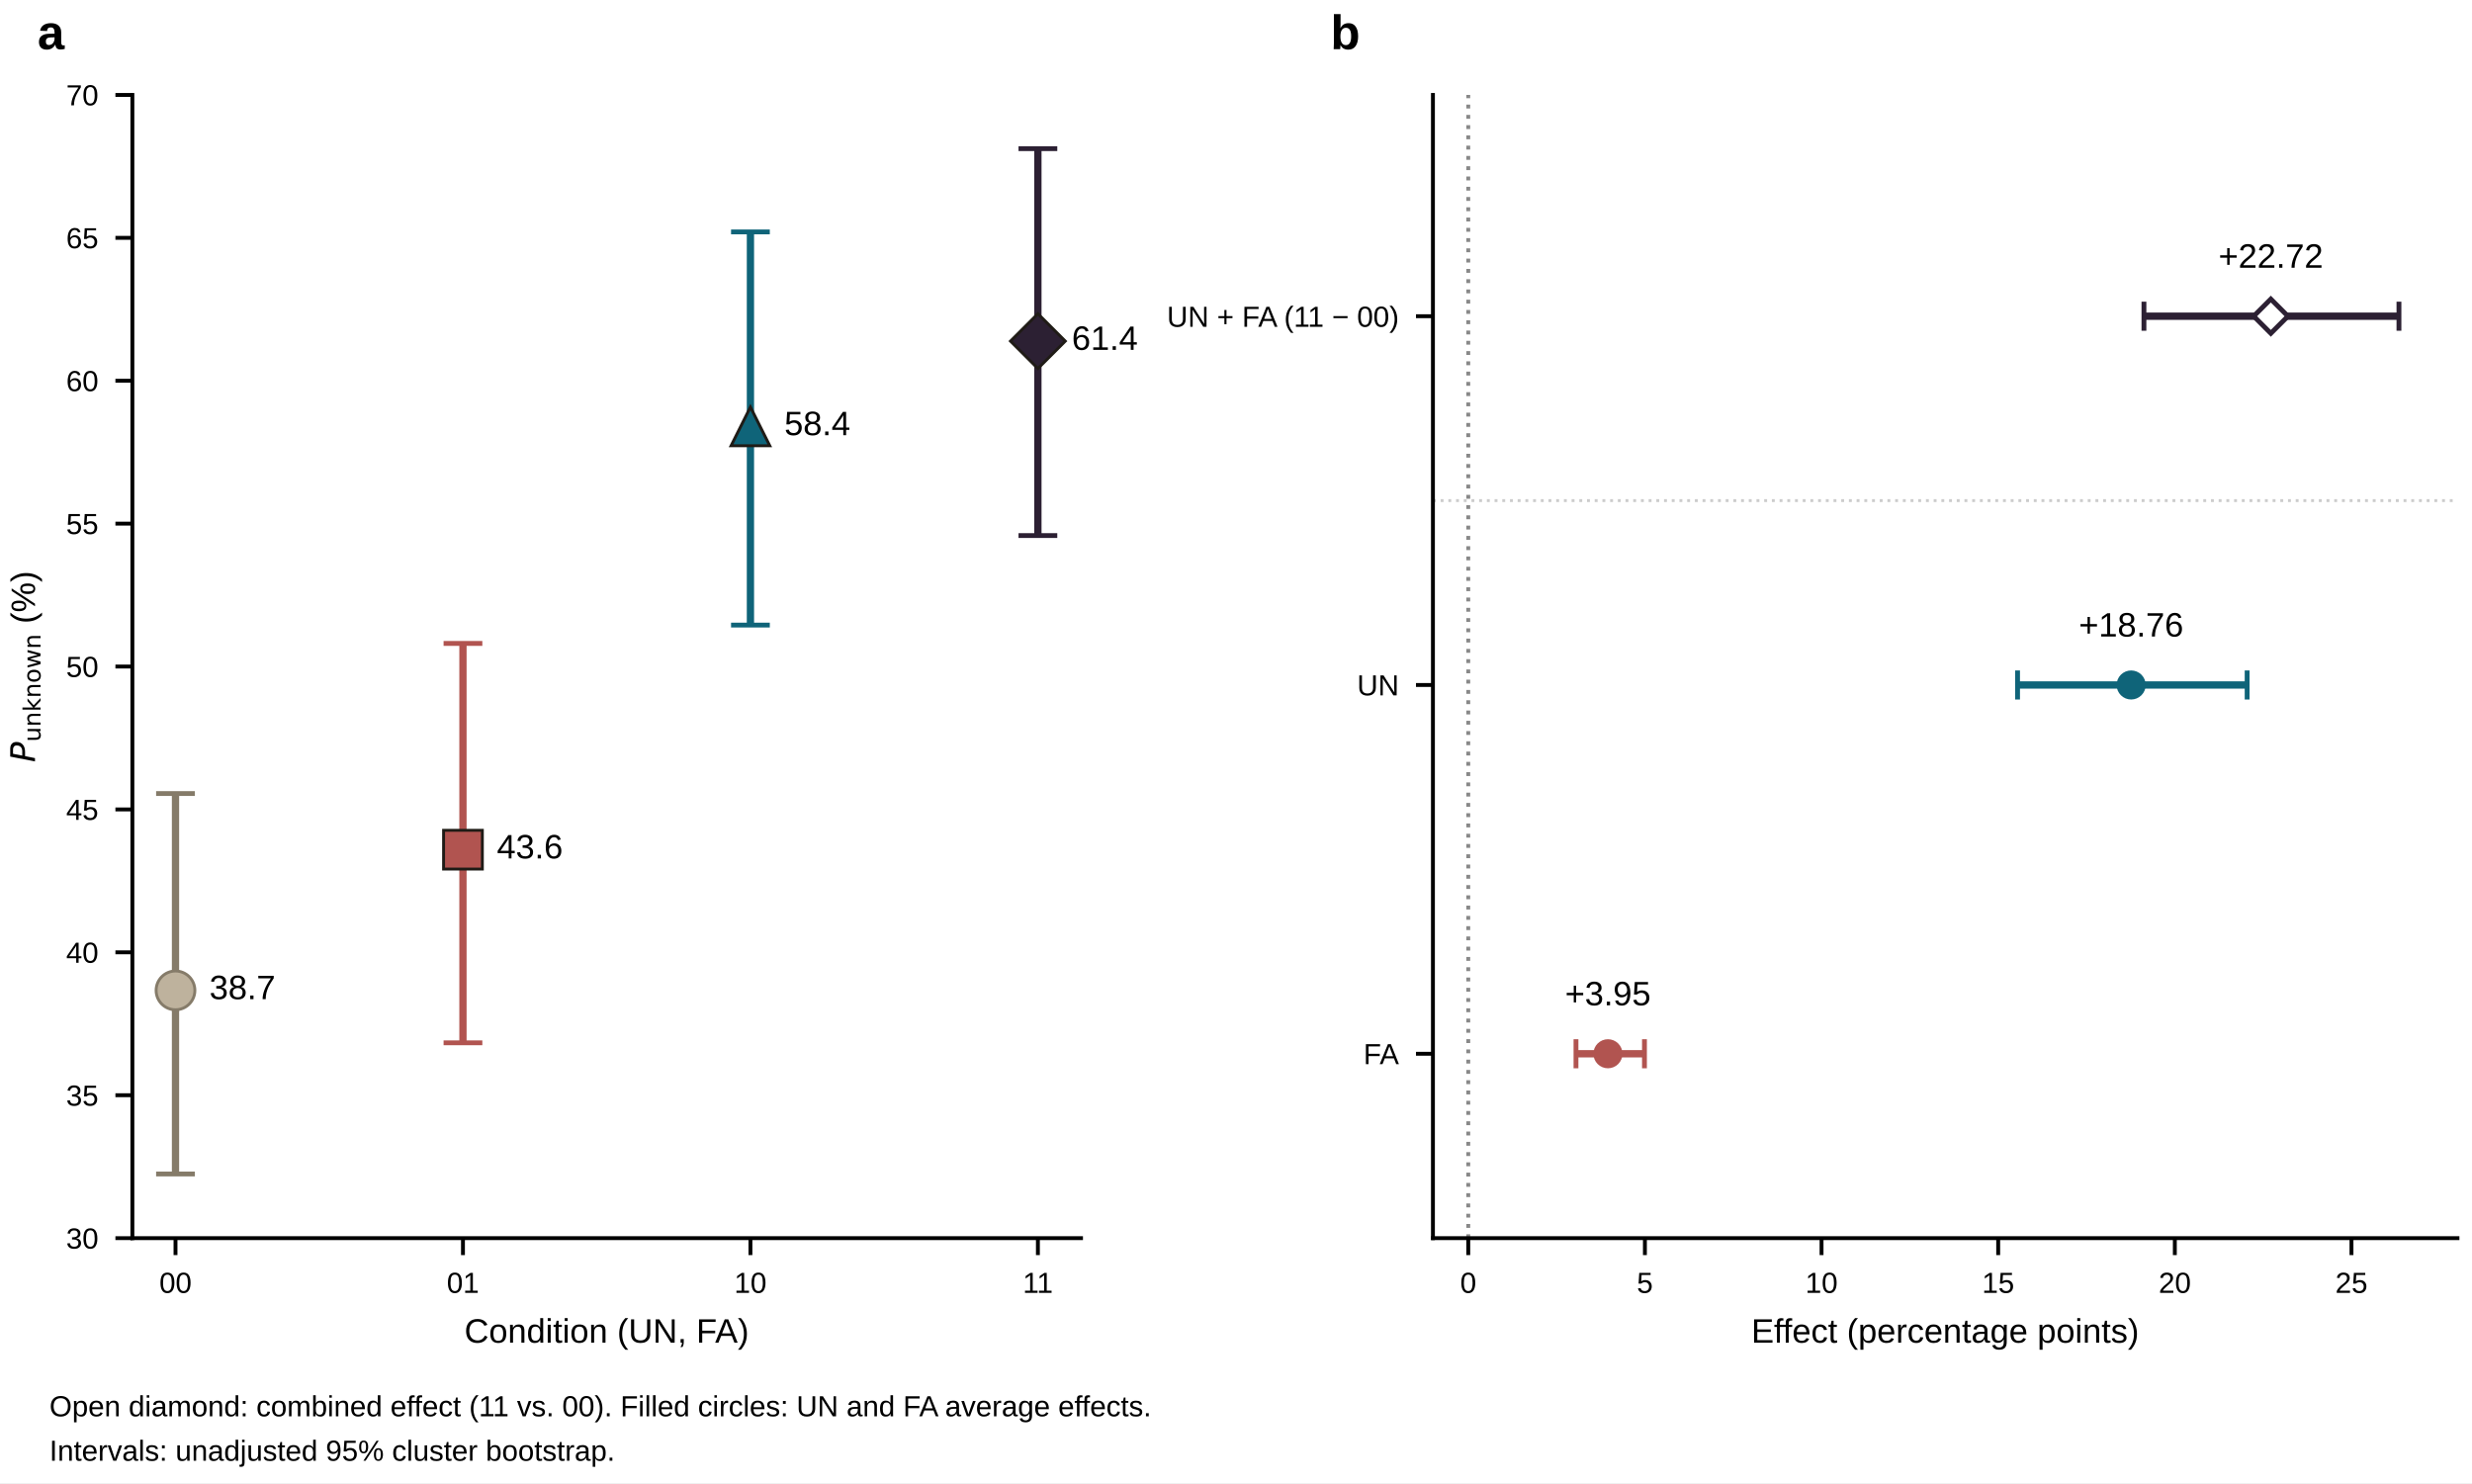
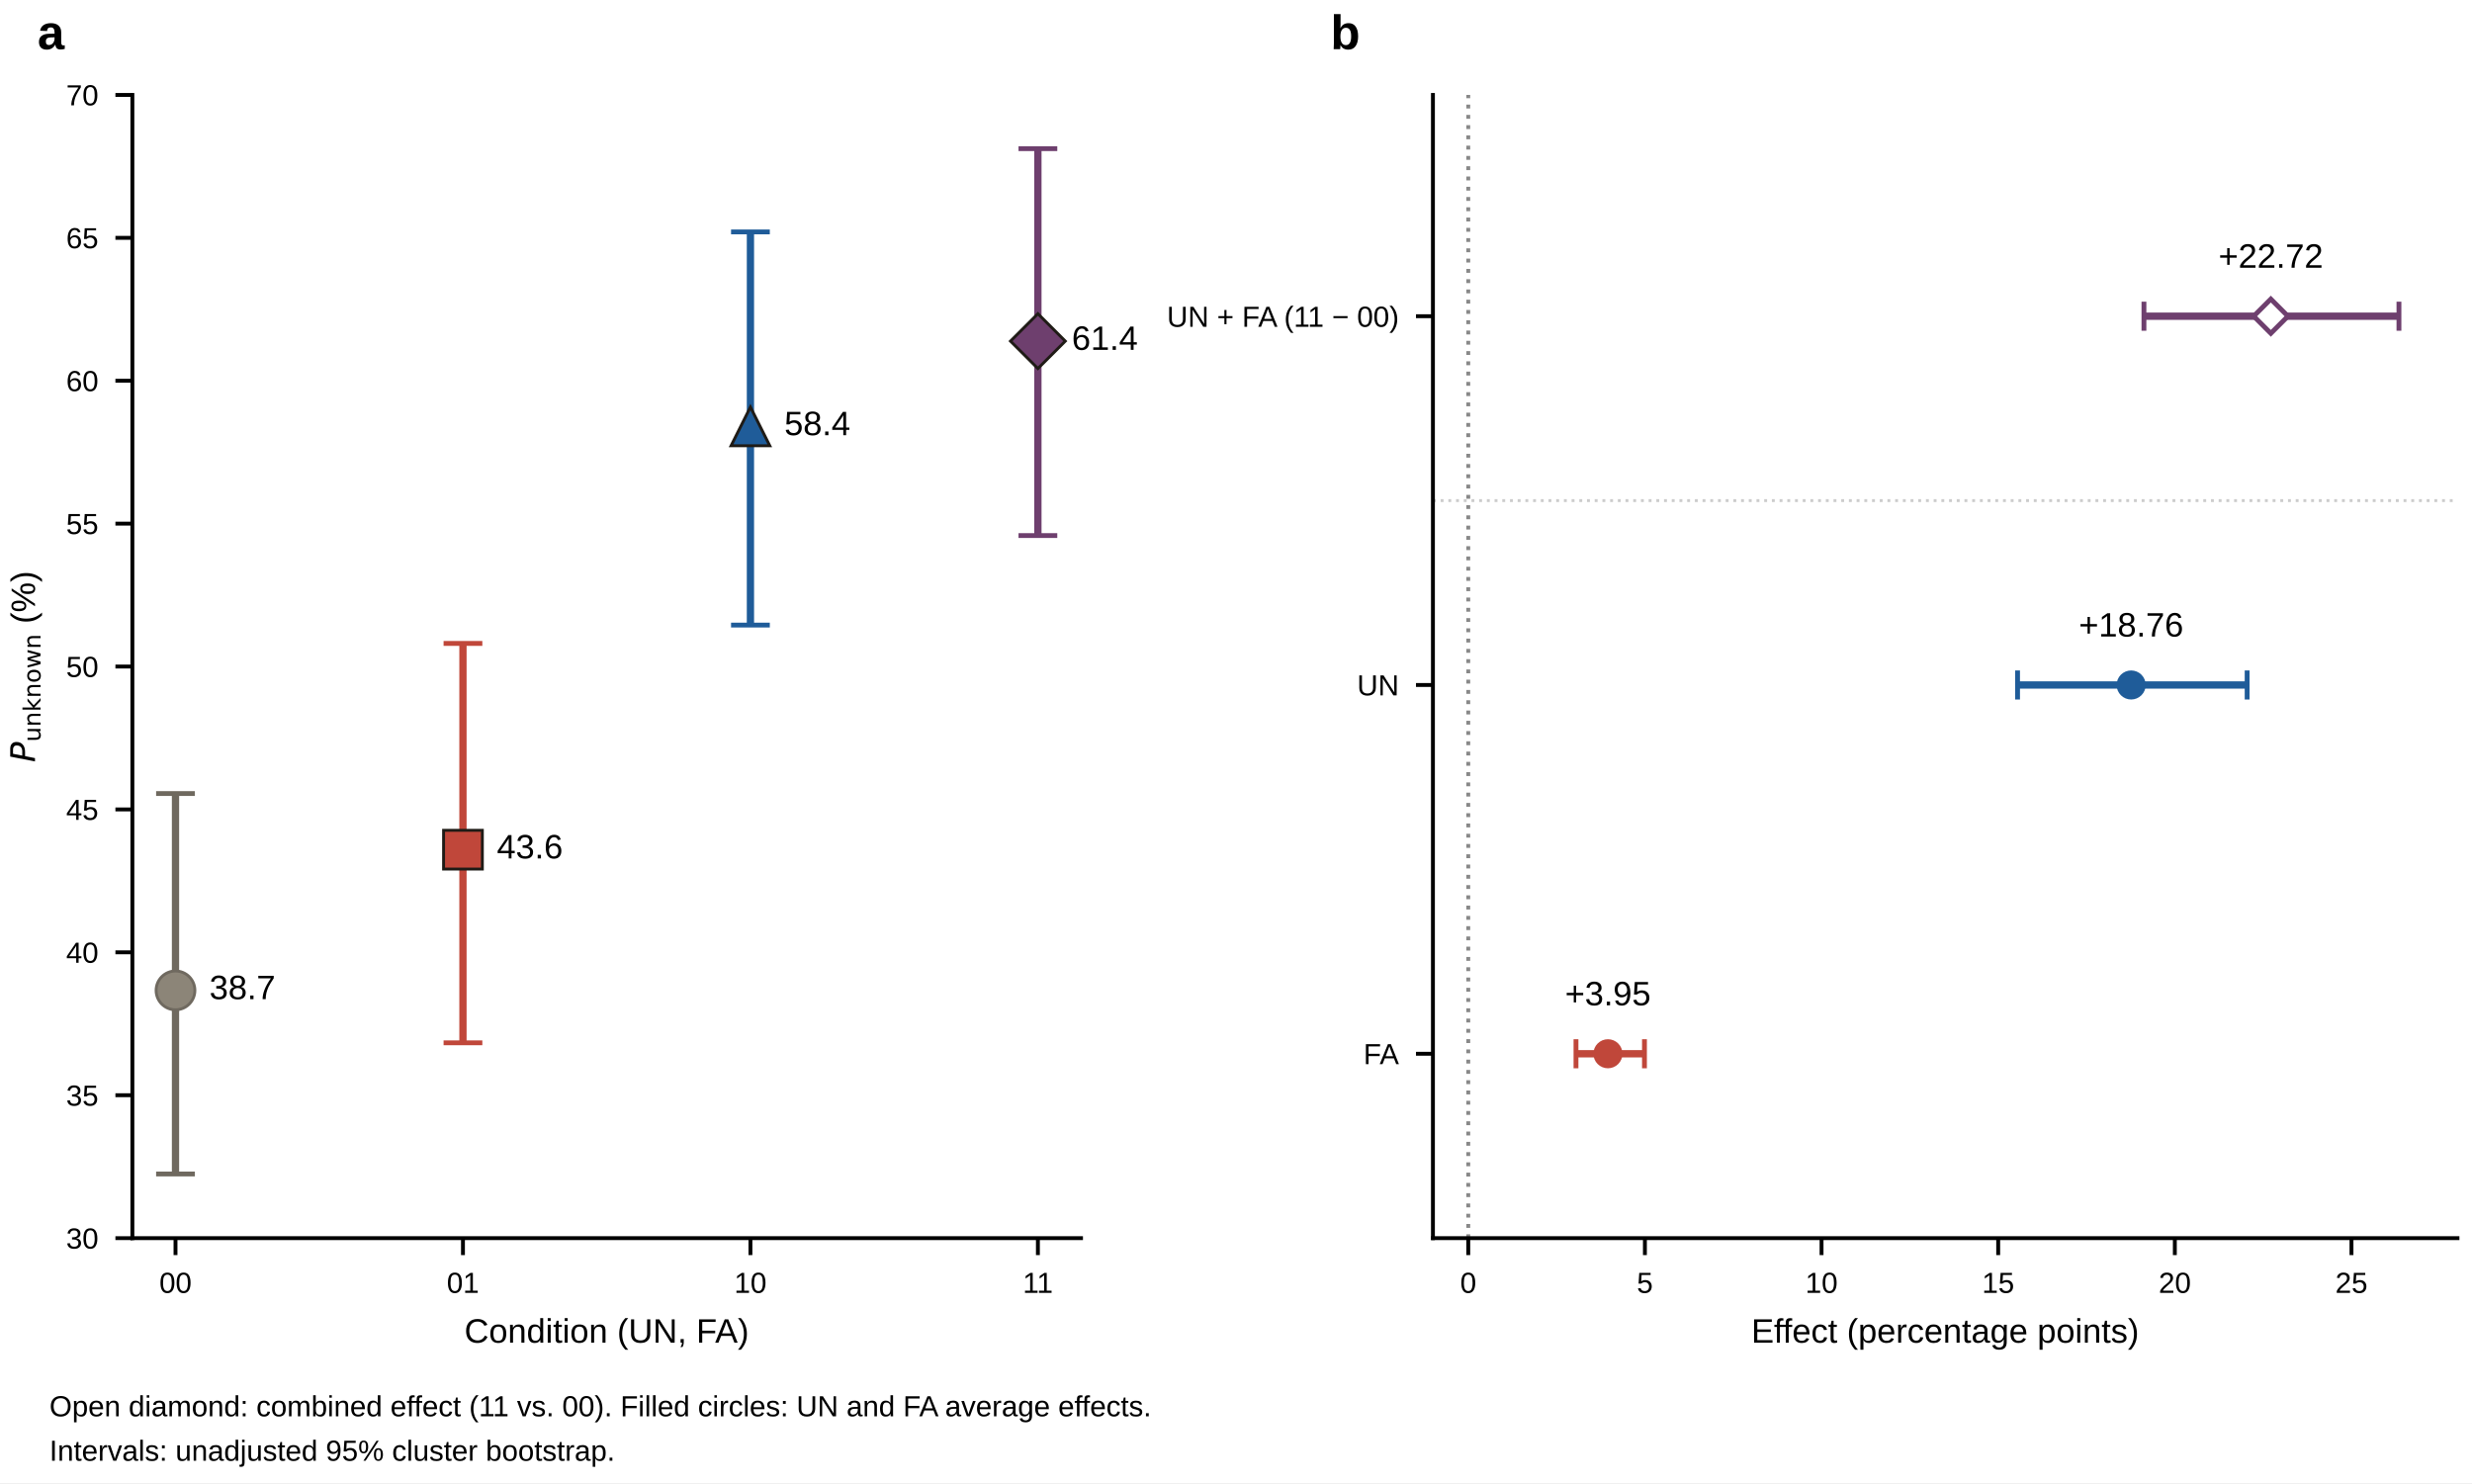
<svg xmlns="http://www.w3.org/2000/svg" xmlns:xlink="http://www.w3.org/1999/xlink" width="510.236pt" height="306.142pt" viewBox="0 0 510.236 306.142" version="1.1">
  <defs>
    <style type="text/css">*{stroke-linejoin: round; stroke-linecap: butt}</style>
  </defs>
  <g id="figure_1">
    <g id="patch_1">
      <path d="M 0 306.142 L 510.236 306.142 L 510.236 0 L 0 0 z " style="fill: #ffffff" />
    </g>
    <g id="axes_1">
      <g id="patch_2">
        <path d="M 27.323 255.594 L 223.128 255.594 L 223.128 19.598 L 27.323 19.598 z " style="fill: #ffffff" />
      </g>
      <g id="matplotlib.axis_1">
        <g id="xtick_1">
          <g id="line2d_1">
            <defs>
              <path id="meb34fa7627" d="M 0 0 L 0 3.5 " style="stroke: #000000; stroke-width: 0.8" />
            </defs>
            <g>
              <use xlink:href="#meb34fa7627" x="36.224" y="255.594" style="stroke: #000000; stroke-width: 0.8" />
            </g>
          </g>
          <g id="text_1">
            <text style="font-size: 6px; font-family: 'Arial'; text-anchor: middle" x="36.224" y="266.889" transform="rotate(-0 36.22358 266.8886)">00</text>
          </g>
        </g>
        <g id="xtick_2">
          <g id="line2d_2">
            <g>
              <use xlink:href="#meb34fa7627" x="95.558" y="255.594" style="stroke: #000000; stroke-width: 0.8" />
            </g>
          </g>
          <g id="text_2">
            <text style="font-size: 6px; font-family: 'Arial'; text-anchor: middle" x="95.558" y="266.889" transform="rotate(-0 95.55835 266.8886)">01</text>
          </g>
        </g>
        <g id="xtick_3">
          <g id="line2d_3">
            <g>
              <use xlink:href="#meb34fa7627" x="154.893" y="255.594" style="stroke: #000000; stroke-width: 0.8" />
            </g>
          </g>
          <g id="text_3">
            <text style="font-size: 6px; font-family: 'Arial'; text-anchor: middle" x="154.893" y="266.889" transform="rotate(-0 154.8931 266.8886)">10</text>
          </g>
        </g>
        <g id="xtick_4">
          <g id="line2d_4">
            <g>
              <use xlink:href="#meb34fa7627" x="214.228" y="255.594" style="stroke: #000000; stroke-width: 0.8" />
            </g>
          </g>
          <g id="text_4">
            <text style="font-size: 6px; font-family: 'Arial'; text-anchor: middle" x="214.228" y="266.889" transform="rotate(-0 214.2279 266.8886)">11</text>
          </g>
        </g>
        <g id="text_5">
          <text style="font-size: 7px; font-family: 'Arial'; text-anchor: middle" x="125.226" y="277.177" transform="rotate(-0 125.2257 277.1769)">Condition (UN, FA)</text>
        </g>
      </g>
      <g id="matplotlib.axis_2">
        <g id="ytick_1">
          <g id="line2d_5">
            <defs>
              <path id="mec620d5476" d="M 0 0 L -3.5 0 " style="stroke: #000000; stroke-width: 0.8" />
            </defs>
            <g>
              <use xlink:href="#mec620d5476" x="27.323" y="255.594" style="stroke: #000000; stroke-width: 0.8" />
            </g>
          </g>
          <g id="text_6">
            <text style="font-size: 6px; font-family: 'Arial'; text-anchor: end" x="20.323" y="257.741" transform="rotate(-0 20.32336 257.7412)">30</text>
          </g>
        </g>
        <g id="ytick_2">
          <g id="line2d_6">
            <g>
              <use xlink:href="#mec620d5476" x="27.323" y="226.094" style="stroke: #000000; stroke-width: 0.8" />
            </g>
          </g>
          <g id="text_7">
            <text style="font-size: 6px; font-family: 'Arial'; text-anchor: end" x="20.323" y="228.242" transform="rotate(-0 20.32336 228.2418)">35</text>
          </g>
        </g>
        <g id="ytick_3">
          <g id="line2d_7">
            <g>
              <use xlink:href="#mec620d5476" x="27.323" y="196.595" style="stroke: #000000; stroke-width: 0.8" />
            </g>
          </g>
          <g id="text_8">
            <text style="font-size: 6px; font-family: 'Arial'; text-anchor: end" x="20.323" y="198.742" transform="rotate(-0 20.32336 198.7423)">40</text>
          </g>
        </g>
        <g id="ytick_4">
          <g id="line2d_8">
            <g>
              <use xlink:href="#mec620d5476" x="27.323" y="167.095" style="stroke: #000000; stroke-width: 0.8" />
            </g>
          </g>
          <g id="text_9">
            <text style="font-size: 6px; font-family: 'Arial'; text-anchor: end" x="20.323" y="169.243" transform="rotate(-0 20.32336 169.2428)">45</text>
          </g>
        </g>
        <g id="ytick_5">
          <g id="line2d_9">
            <g>
              <use xlink:href="#mec620d5476" x="27.323" y="137.596" style="stroke: #000000; stroke-width: 0.8" />
            </g>
          </g>
          <g id="text_10">
            <text style="font-size: 6px; font-family: 'Arial'; text-anchor: end" x="20.323" y="139.743" transform="rotate(-0 20.32336 139.7433)">50</text>
          </g>
        </g>
        <g id="ytick_6">
          <g id="line2d_10">
            <g>
              <use xlink:href="#mec620d5476" x="27.323" y="108.096" style="stroke: #000000; stroke-width: 0.8" />
            </g>
          </g>
          <g id="text_11">
            <text style="font-size: 6px; font-family: 'Arial'; text-anchor: end" x="20.323" y="110.244" transform="rotate(-0 20.32336 110.2438)">55</text>
          </g>
        </g>
        <g id="ytick_7">
          <g id="line2d_11">
            <g>
              <use xlink:href="#mec620d5476" x="27.323" y="78.597" style="stroke: #000000; stroke-width: 0.8" />
            </g>
          </g>
          <g id="text_12">
            <text style="font-size: 6px; font-family: 'Arial'; text-anchor: end" x="20.323" y="80.744" transform="rotate(-0 20.32336 80.74429)">60</text>
          </g>
        </g>
        <g id="ytick_8">
          <g id="line2d_12">
            <g>
              <use xlink:href="#mec620d5476" x="27.323" y="49.097" style="stroke: #000000; stroke-width: 0.8" />
            </g>
          </g>
          <g id="text_13">
            <text style="font-size: 6px; font-family: 'Arial'; text-anchor: end" x="20.323" y="51.245" transform="rotate(-0 20.32336 51.2448)">65</text>
          </g>
        </g>
        <g id="ytick_9">
          <g id="line2d_13">
            <g>
              <use xlink:href="#mec620d5476" x="27.323" y="19.598" style="stroke: #000000; stroke-width: 0.8" />
            </g>
          </g>
          <g id="text_14">
            <text style="font-size: 6px; font-family: 'Arial'; text-anchor: end" x="20.323" y="21.745" transform="rotate(-0 20.32336 21.74531)">70</text>
          </g>
        </g>
        <g id="text_15">
          <g transform="translate(8.11024 157.3709) rotate(-90)">
            <text>
              <tspan x="0" y="-0.891" style="font-style: oblique; font-size: 7px; font-family: 'DejaVu Sans'">P</tspan>
              <tspan x="4.221" y="0.258" style="font-size: 4.9px; font-family: 'DejaVu Sans'">u</tspan>
              <tspan x="7.327" y="0.258" style="font-size: 4.9px; font-family: 'DejaVu Sans'">n</tspan>
              <tspan x="10.432" y="0.258" style="font-size: 4.9px; font-family: 'DejaVu Sans'">k</tspan>
              <tspan x="13.27" y="0.258" style="font-size: 4.9px; font-family: 'DejaVu Sans'">n</tspan>
              <tspan x="16.375" y="0.258" style="font-size: 4.9px; font-family: 'DejaVu Sans'">o</tspan>
              <tspan x="19.373" y="0.258" style="font-size: 4.9px; font-family: 'DejaVu Sans'">w</tspan>
              <tspan x="23.381" y="0.258" style="font-size: 4.9px; font-family: 'DejaVu Sans'">n</tspan>
              <tspan x="26.678" y="-0.891" style="font-size: 7px; font-family: 'Arial'"> </tspan>
              <tspan x="28.623" y="-0.891" style="font-size: 7px; font-family: 'Arial'">(</tspan>
              <tspan x="30.954" y="-0.891" style="font-size: 7px; font-family: 'Arial'">%</tspan>
              <tspan x="37.178" y="-0.891" style="font-size: 7px; font-family: 'Arial'">)</tspan>
            </text>
          </g>
        </g>
      </g>
      <g id="LineCollection_1">
-         <path d="M 36.224 242.345 L 36.224 163.813 " clip-path="url(#p078e9555ab)" style="fill: none; stroke: #857b69; stroke-width: 1.5" />
+         <path d="M 36.224 242.345 L 36.224 163.813 " clip-path="url(#p078e9555ab)" style="fill: none; stroke: #6F695F; stroke-width: 1.5" />
      </g>
      <g id="line2d_14">
        <defs>
-           <path id="m8397a52065" d="M 4 0 L -4 -0 " style="stroke: #857b69" />
-         </defs>
-         <g clip-path="url(#p078e9555ab)">
-           <use xlink:href="#m8397a52065" x="36.224" y="242.345" style="fill: #857b69; stroke: #857b69" />
+           <path id="m8397a52065" d="M 4 0 L -4 -0 " style="stroke: #6F695F" />
+         </defs>
+         <g clip-path="url(#p078e9555ab)">
+           <use xlink:href="#m8397a52065" x="36.224" y="242.345" style="fill: #6F695F; stroke: #6F695F" />
        </g>
      </g>
      <g id="line2d_15">
        <g clip-path="url(#p078e9555ab)">
-           <use xlink:href="#m8397a52065" x="36.224" y="163.813" style="fill: #857b69; stroke: #857b69" />
+           <use xlink:href="#m8397a52065" x="36.224" y="163.813" style="fill: #6F695F; stroke: #6F695F" />
        </g>
      </g>
      <g id="LineCollection_2">
-         <path d="M 95.558 215.269 L 95.558 132.823 " clip-path="url(#p078e9555ab)" style="fill: none; stroke: #b15450; stroke-width: 1.5" />
+         <path d="M 95.558 215.269 L 95.558 132.823 " clip-path="url(#p078e9555ab)" style="fill: none; stroke: #C0473A; stroke-width: 1.5" />
      </g>
      <g id="line2d_16">
        <defs>
-           <path id="mb39e3a1a66" d="M 4 0 L -4 -0 " style="stroke: #b15450" />
-         </defs>
-         <g clip-path="url(#p078e9555ab)">
-           <use xlink:href="#mb39e3a1a66" x="95.558" y="215.269" style="fill: #b15450; stroke: #b15450" />
+           <path id="mb39e3a1a66" d="M 4 0 L -4 -0 " style="stroke: #C0473A" />
+         </defs>
+         <g clip-path="url(#p078e9555ab)">
+           <use xlink:href="#mb39e3a1a66" x="95.558" y="215.269" style="fill: #C0473A; stroke: #C0473A" />
        </g>
      </g>
      <g id="line2d_17">
        <g clip-path="url(#p078e9555ab)">
-           <use xlink:href="#mb39e3a1a66" x="95.558" y="132.823" style="fill: #b15450; stroke: #b15450" />
+           <use xlink:href="#mb39e3a1a66" x="95.558" y="132.823" style="fill: #C0473A; stroke: #C0473A" />
        </g>
      </g>
      <g id="LineCollection_3">
-         <path d="M 154.893 129.037 L 154.893 47.876 " clip-path="url(#p078e9555ab)" style="fill: none; stroke: #0f6479; stroke-width: 1.5" />
+         <path d="M 154.893 129.037 L 154.893 47.876 " clip-path="url(#p078e9555ab)" style="fill: none; stroke: #1F5C99; stroke-width: 1.5" />
      </g>
      <g id="line2d_18">
        <defs>
-           <path id="m2de3c9f755" d="M 4 0 L -4 -0 " style="stroke: #0f6479" />
-         </defs>
-         <g clip-path="url(#p078e9555ab)">
-           <use xlink:href="#m2de3c9f755" x="154.893" y="129.037" style="fill: #0f6479; stroke: #0f6479" />
+           <path id="m2de3c9f755" d="M 4 0 L -4 -0 " style="stroke: #1F5C99" />
+         </defs>
+         <g clip-path="url(#p078e9555ab)">
+           <use xlink:href="#m2de3c9f755" x="154.893" y="129.037" style="fill: #1F5C99; stroke: #1F5C99" />
        </g>
      </g>
      <g id="line2d_19">
        <g clip-path="url(#p078e9555ab)">
-           <use xlink:href="#m2de3c9f755" x="154.893" y="47.876" style="fill: #0f6479; stroke: #0f6479" />
+           <use xlink:href="#m2de3c9f755" x="154.893" y="47.876" style="fill: #1F5C99; stroke: #1F5C99" />
        </g>
      </g>
      <g id="LineCollection_4">
-         <path d="M 214.228 110.561 L 214.228 30.686 " clip-path="url(#p078e9555ab)" style="fill: none; stroke: #2c2033; stroke-width: 1.5" />
+         <path d="M 214.228 110.561 L 214.228 30.686 " clip-path="url(#p078e9555ab)" style="fill: none; stroke: #6E3F6E; stroke-width: 1.5" />
      </g>
      <g id="line2d_20">
        <defs>
-           <path id="mc86fa886bc" d="M 4 0 L -4 -0 " style="stroke: #2c2033" />
-         </defs>
-         <g clip-path="url(#p078e9555ab)">
-           <use xlink:href="#mc86fa886bc" x="214.228" y="110.561" style="fill: #2c2033; stroke: #2c2033" />
+           <path id="mc86fa886bc" d="M 4 0 L -4 -0 " style="stroke: #6E3F6E" />
+         </defs>
+         <g clip-path="url(#p078e9555ab)">
+           <use xlink:href="#mc86fa886bc" x="214.228" y="110.561" style="fill: #6E3F6E; stroke: #6E3F6E" />
        </g>
      </g>
      <g id="line2d_21">
        <g clip-path="url(#p078e9555ab)">
-           <use xlink:href="#mc86fa886bc" x="214.228" y="30.686" style="fill: #2c2033; stroke: #2c2033" />
+           <use xlink:href="#mc86fa886bc" x="214.228" y="30.686" style="fill: #6E3F6E; stroke: #6E3F6E" />
        </g>
      </g>
      <g id="patch_3">
        <path d="M 27.323 255.594 L 27.323 19.598 " style="fill: none; stroke: #000000; stroke-width: 0.8; stroke-linejoin: miter; stroke-linecap: square" />
      </g>
      <g id="patch_4">
        <path d="M 27.323 255.594 L 223.128 255.594 " style="fill: none; stroke: #000000; stroke-width: 0.8; stroke-linejoin: miter; stroke-linecap: square" />
      </g>
      <g id="text_16">
        <text style="font-size: 7px; font-family: 'Arial'; text-anchor: start" x="43.224" y="206.257" transform="rotate(-0 43.22358 206.2573)">38.7</text>
      </g>
      <g id="text_17">
        <text style="font-size: 7px; font-family: 'Arial'; text-anchor: start" x="102.558" y="177.213" transform="rotate(-0 102.5583 177.2127)">43.6</text>
      </g>
      <g id="text_18">
        <text style="font-size: 7px; font-family: 'Arial'; text-anchor: start" x="161.893" y="89.835" transform="rotate(-0 161.8931 89.835)">58.4</text>
      </g>
      <g id="text_19">
        <text style="font-size: 7px; font-family: 'Arial'; text-anchor: start" x="221.228" y="72.228" transform="rotate(-0 221.2279 72.22827)">61.4</text>
      </g>
      <g id="text_20">
        <text style="font-weight: 700; font-size: 10px; font-family: 'Arial'; text-anchor: start" x="7.743" y="10.158" transform="rotate(-0 7.742891 10.15813)">a</text>
      </g>
      <g id="line2d_22">
        <defs>
-           <path id="m392f642e8d" d="M 0 4 C 1.061 4 2.078 3.579 2.828 2.828 C 3.579 2.078 4 1.061 4 0 C 4 -1.061 3.579 -2.078 2.828 -2.828 C 2.078 -3.579 1.061 -4 0 -4 C -1.061 -4 -2.078 -3.579 -2.828 -2.828 C -3.579 -2.078 -4 -1.061 -4 0 C -4 1.061 -3.579 2.078 -2.828 2.828 C -2.078 3.579 -1.061 4 0 4 z " style="stroke: #857b69; stroke-width: 0.6" />
-         </defs>
-         <g clip-path="url(#p078e9555ab)">
-           <use xlink:href="#m392f642e8d" x="36.224" y="204.448" style="fill: #beb29d; stroke: #857b69; stroke-width: 0.6" />
+           <path id="m392f642e8d" d="M 0 4 C 1.061 4 2.078 3.579 2.828 2.828 C 3.579 2.078 4 1.061 4 0 C 4 -1.061 3.579 -2.078 2.828 -2.828 C 2.078 -3.579 1.061 -4 0 -4 C -1.061 -4 -2.078 -3.579 -2.828 -2.828 C -3.579 -2.078 -4 -1.061 -4 0 C -4 1.061 -3.579 2.078 -2.828 2.828 C -2.078 3.579 -1.061 4 0 4 z " style="stroke: #6F695F; stroke-width: 0.6" />
+         </defs>
+         <g clip-path="url(#p078e9555ab)">
+           <use xlink:href="#m392f642e8d" x="36.224" y="204.448" style="fill: #8C8578; stroke: #6F695F; stroke-width: 0.6" />
        </g>
      </g>
      <g id="line2d_23">
        <defs>
          <path id="m89ed4cfab8" d="M -4 4 L 4 4 L 4 -4 L -4 -4 z " style="stroke: #1f1b16; stroke-width: 0.6; stroke-linejoin: miter" />
        </defs>
        <g clip-path="url(#p078e9555ab)">
-           <use xlink:href="#m89ed4cfab8" x="95.558" y="175.403" style="fill: #b15450; stroke: #1f1b16; stroke-width: 0.6; stroke-linejoin: miter" />
+           <use xlink:href="#m89ed4cfab8" x="95.558" y="175.403" style="fill: #C0473A; stroke: #1f1b16; stroke-width: 0.6; stroke-linejoin: miter" />
        </g>
      </g>
      <g id="line2d_24">
        <defs>
          <path id="m16ff0192bc" d="M 0 -4 L -4 4 L 4 4 z " style="stroke: #1f1b16; stroke-width: 0.6; stroke-linejoin: miter" />
        </defs>
        <g clip-path="url(#p078e9555ab)">
-           <use xlink:href="#m16ff0192bc" x="154.893" y="88.025" style="fill: #0f6479; stroke: #1f1b16; stroke-width: 0.6; stroke-linejoin: miter" />
+           <use xlink:href="#m16ff0192bc" x="154.893" y="88.025" style="fill: #1F5C99; stroke: #1f1b16; stroke-width: 0.6; stroke-linejoin: miter" />
        </g>
      </g>
      <g id="line2d_25">
        <defs>
          <path id="m88b3307406" d="M -0 5.657 L 5.657 0 L 0 -5.657 L -5.657 -0 z " style="stroke: #1f1b16; stroke-width: 0.6; stroke-linejoin: miter" />
        </defs>
        <g clip-path="url(#p078e9555ab)">
-           <use xlink:href="#m88b3307406" x="214.228" y="70.419" style="fill: #2c2033; stroke: #1f1b16; stroke-width: 0.6; stroke-linejoin: miter" />
+           <use xlink:href="#m88b3307406" x="214.228" y="70.419" style="fill: #6E3F6E; stroke: #1f1b16; stroke-width: 0.6; stroke-linejoin: miter" />
        </g>
      </g>
    </g>
    <g id="axes_2">
      <g id="patch_5">
        <path d="M 295.767 255.594 L 507.236 255.594 L 507.236 19.598 L 295.767 19.598 z " style="fill: #ffffff" />
      </g>
      <g id="matplotlib.axis_3">
        <g id="xtick_5">
          <g id="line2d_26">
            <g>
              <use xlink:href="#meb34fa7627" x="303.059" y="255.594" style="stroke: #000000; stroke-width: 0.8" />
            </g>
          </g>
          <g id="text_21">
            <text style="font-size: 6px; font-family: 'Arial'; text-anchor: middle" x="303.059" y="266.889" transform="rotate(-0 303.0589 266.8886)">0</text>
          </g>
        </g>
        <g id="xtick_6">
          <g id="line2d_27">
            <g>
              <use xlink:href="#meb34fa7627" x="339.519" y="255.594" style="stroke: #000000; stroke-width: 0.8" />
            </g>
          </g>
          <g id="text_22">
            <text style="font-size: 6px; font-family: 'Arial'; text-anchor: middle" x="339.519" y="266.889" transform="rotate(-0 339.5191 266.8886)">5</text>
          </g>
        </g>
        <g id="xtick_7">
          <g id="line2d_28">
            <g>
              <use xlink:href="#meb34fa7627" x="375.979" y="255.594" style="stroke: #000000; stroke-width: 0.8" />
            </g>
          </g>
          <g id="text_23">
            <text style="font-size: 6px; font-family: 'Arial'; text-anchor: middle" x="375.979" y="266.889" transform="rotate(-0 375.9793 266.8886)">10</text>
          </g>
        </g>
        <g id="xtick_8">
          <g id="line2d_29">
            <g>
              <use xlink:href="#meb34fa7627" x="412.439" y="255.594" style="stroke: #000000; stroke-width: 0.8" />
            </g>
          </g>
          <g id="text_24">
            <text style="font-size: 6px; font-family: 'Arial'; text-anchor: middle" x="412.439" y="266.889" transform="rotate(-0 412.4395 266.8886)">15</text>
          </g>
        </g>
        <g id="xtick_9">
          <g id="line2d_30">
            <g>
              <use xlink:href="#meb34fa7627" x="448.9" y="255.594" style="stroke: #000000; stroke-width: 0.8" />
            </g>
          </g>
          <g id="text_25">
            <text style="font-size: 6px; font-family: 'Arial'; text-anchor: middle" x="448.9" y="266.889" transform="rotate(-0 448.8997 266.8886)">20</text>
          </g>
        </g>
        <g id="xtick_10">
          <g id="line2d_31">
            <g>
              <use xlink:href="#meb34fa7627" x="485.36" y="255.594" style="stroke: #000000; stroke-width: 0.8" />
            </g>
          </g>
          <g id="text_26">
            <text style="font-size: 6px; font-family: 'Arial'; text-anchor: middle" x="485.36" y="266.889" transform="rotate(-0 485.3599 266.8886)">25</text>
          </g>
        </g>
        <g id="text_27">
          <text style="font-size: 7px; font-family: 'Arial'; text-anchor: middle" x="401.501" y="277.177" transform="rotate(-0 401.5014 277.1769)">Effect (percentage points)</text>
        </g>
      </g>
      <g id="matplotlib.axis_4">
        <g id="ytick_10">
          <g id="line2d_32">
            <g>
              <use xlink:href="#mec620d5476" x="295.767" y="65.275" style="stroke: #000000; stroke-width: 0.8" />
            </g>
          </g>
          <g id="text_28">
            <text style="font-size: 6px; font-family: 'Arial'; text-anchor: end" x="288.767" y="67.459" transform="rotate(-0 288.7669 67.4585)">UN + FA (11 − 00)</text>
          </g>
        </g>
        <g id="ytick_11">
          <g id="line2d_33">
            <g>
              <use xlink:href="#mec620d5476" x="295.767" y="141.402" style="stroke: #000000; stroke-width: 0.8" />
            </g>
          </g>
          <g id="text_29">
            <text style="font-size: 6px; font-family: 'Arial'; text-anchor: end" x="288.767" y="143.55" transform="rotate(-0 288.7669 143.5497)">UN</text>
          </g>
        </g>
        <g id="ytick_12">
          <g id="line2d_34">
            <g>
              <use xlink:href="#mec620d5476" x="295.767" y="217.53" style="stroke: #000000; stroke-width: 0.8" />
            </g>
          </g>
          <g id="text_30">
            <text style="font-size: 6px; font-family: 'Arial'; text-anchor: end" x="288.767" y="219.677" transform="rotate(-0 288.7669 219.6774)">FA</text>
          </g>
        </g>
      </g>
      <g id="LineCollection_5">
-         <path d="M 442.523 65.275 L 495.158 65.275 " clip-path="url(#pa61ef6b26d)" style="fill: none; stroke: #2c2033; stroke-width: 1.5" />
+         <path d="M 442.523 65.275 L 495.158 65.275 " clip-path="url(#pa61ef6b26d)" style="fill: none; stroke: #6E3F6E; stroke-width: 1.5" />
      </g>
      <g id="line2d_35">
        <defs>
-           <path id="m3b3e9f447a" d="M 0 3 L 0 -3 " style="stroke: #2c2033" />
-         </defs>
-         <g clip-path="url(#pa61ef6b26d)">
-           <use xlink:href="#m3b3e9f447a" x="442.523" y="65.275" style="fill: #2c2033; stroke: #2c2033" />
+           <path id="m3b3e9f447a" d="M 0 3 L 0 -3 " style="stroke: #6E3F6E" />
+         </defs>
+         <g clip-path="url(#pa61ef6b26d)">
+           <use xlink:href="#m3b3e9f447a" x="442.523" y="65.275" style="fill: #6E3F6E; stroke: #6E3F6E" />
        </g>
      </g>
      <g id="line2d_36">
        <g clip-path="url(#pa61ef6b26d)">
-           <use xlink:href="#m3b3e9f447a" x="495.158" y="65.275" style="fill: #2c2033; stroke: #2c2033" />
+           <use xlink:href="#m3b3e9f447a" x="495.158" y="65.275" style="fill: #6E3F6E; stroke: #6E3F6E" />
        </g>
      </g>
      <g id="LineCollection_6">
-         <path d="M 416.436 141.402 L 463.822 141.402 " clip-path="url(#pa61ef6b26d)" style="fill: none; stroke: #0f6479; stroke-width: 1.5" />
+         <path d="M 416.436 141.402 L 463.822 141.402 " clip-path="url(#pa61ef6b26d)" style="fill: none; stroke: #1F5C99; stroke-width: 1.5" />
      </g>
      <g id="line2d_37">
        <defs>
-           <path id="m69f689fe31" d="M 0 3 L 0 -3 " style="stroke: #0f6479" />
-         </defs>
-         <g clip-path="url(#pa61ef6b26d)">
-           <use xlink:href="#m69f689fe31" x="416.436" y="141.402" style="fill: #0f6479; stroke: #0f6479" />
+           <path id="m69f689fe31" d="M 0 3 L 0 -3 " style="stroke: #1F5C99" />
+         </defs>
+         <g clip-path="url(#pa61ef6b26d)">
+           <use xlink:href="#m69f689fe31" x="416.436" y="141.402" style="fill: #1F5C99; stroke: #1F5C99" />
        </g>
      </g>
      <g id="line2d_38">
        <g clip-path="url(#pa61ef6b26d)">
-           <use xlink:href="#m69f689fe31" x="463.822" y="141.402" style="fill: #0f6479; stroke: #0f6479" />
+           <use xlink:href="#m69f689fe31" x="463.822" y="141.402" style="fill: #1F5C99; stroke: #1F5C99" />
        </g>
      </g>
      <g id="LineCollection_7">
-         <path d="M 325.292 217.53 L 339.427 217.53 " clip-path="url(#pa61ef6b26d)" style="fill: none; stroke: #b15450; stroke-width: 1.5" />
+         <path d="M 325.292 217.53 L 339.427 217.53 " clip-path="url(#pa61ef6b26d)" style="fill: none; stroke: #C0473A; stroke-width: 1.5" />
      </g>
      <g id="line2d_39">
        <defs>
-           <path id="m185b2bc964" d="M 0 3 L 0 -3 " style="stroke: #b15450" />
-         </defs>
-         <g clip-path="url(#pa61ef6b26d)">
-           <use xlink:href="#m185b2bc964" x="325.292" y="217.53" style="fill: #b15450; stroke: #b15450" />
+           <path id="m185b2bc964" d="M 0 3 L 0 -3 " style="stroke: #C0473A" />
+         </defs>
+         <g clip-path="url(#pa61ef6b26d)">
+           <use xlink:href="#m185b2bc964" x="325.292" y="217.53" style="fill: #C0473A; stroke: #C0473A" />
        </g>
      </g>
      <g id="line2d_40">
        <g clip-path="url(#pa61ef6b26d)">
-           <use xlink:href="#m185b2bc964" x="339.427" y="217.53" style="fill: #b15450; stroke: #b15450" />
+           <use xlink:href="#m185b2bc964" x="339.427" y="217.53" style="fill: #C0473A; stroke: #C0473A" />
        </g>
      </g>
      <g id="line2d_41">
        <path d="M 303.059 255.594 L 303.059 19.598 " clip-path="url(#pa61ef6b26d)" style="fill: none; stroke-dasharray: 0.8,1.32; stroke-dashoffset: 0; stroke: #888888; stroke-width: 0.8" />
      </g>
      <g id="line2d_42">
        <path d="M 295.767 103.338 L 507.236 103.338 " clip-path="url(#pa61ef6b26d)" style="fill: none; stroke-dasharray: 0.6,0.99; stroke-dashoffset: 0; stroke: #cccccc; stroke-width: 0.6" />
      </g>
      <g id="line2d_43">
        <defs>
-           <path id="me600cfe5e1" d="M -0 3.536 L 3.536 0 L 0 -3.536 L -3.536 -0 z " style="stroke: #2c2033; stroke-linejoin: miter" />
-         </defs>
-         <g clip-path="url(#pa61ef6b26d)">
-           <use xlink:href="#me600cfe5e1" x="468.713" y="65.275" style="fill: #ffffff; stroke: #2c2033; stroke-linejoin: miter" />
+           <path id="me600cfe5e1" d="M -0 3.536 L 3.536 0 L 0 -3.536 L -3.536 -0 z " style="stroke: #6E3F6E; stroke-linejoin: miter" />
+         </defs>
+         <g clip-path="url(#pa61ef6b26d)">
+           <use xlink:href="#me600cfe5e1" x="468.713" y="65.275" style="fill: #ffffff; stroke: #6E3F6E; stroke-linejoin: miter" />
        </g>
      </g>
      <g id="line2d_44">
        <defs>
-           <path id="mbcb2e14bbf" d="M 0 2.5 C 0.663 2.5 1.299 2.237 1.768 1.768 C 2.237 1.299 2.5 0.663 2.5 0 C 2.5 -0.663 2.237 -1.299 1.768 -1.768 C 1.299 -2.237 0.663 -2.5 0 -2.5 C -0.663 -2.5 -1.299 -2.237 -1.768 -1.768 C -2.237 -1.299 -2.5 -0.663 -2.5 0 C -2.5 0.663 -2.237 1.299 -1.768 1.768 C -1.299 2.237 -0.663 2.5 0 2.5 z " style="stroke: #0f6479" />
-         </defs>
-         <g clip-path="url(#pa61ef6b26d)">
-           <use xlink:href="#mbcb2e14bbf" x="439.884" y="141.402" style="fill: #0f6479; stroke: #0f6479" />
+           <path id="mbcb2e14bbf" d="M 0 2.5 C 0.663 2.5 1.299 2.237 1.768 1.768 C 2.237 1.299 2.5 0.663 2.5 0 C 2.5 -0.663 2.237 -1.299 1.768 -1.768 C 1.299 -2.237 0.663 -2.5 0 -2.5 C -0.663 -2.5 -1.299 -2.237 -1.768 -1.768 C -2.237 -1.299 -2.5 -0.663 -2.5 0 C -2.5 0.663 -2.237 1.299 -1.768 1.768 C -1.299 2.237 -0.663 2.5 0 2.5 z " style="stroke: #1F5C99" />
+         </defs>
+         <g clip-path="url(#pa61ef6b26d)">
+           <use xlink:href="#mbcb2e14bbf" x="439.884" y="141.402" style="fill: #1F5C99; stroke: #1F5C99" />
        </g>
      </g>
      <g id="line2d_45">
        <defs>
-           <path id="ma0daa84eac" d="M 0 2.5 C 0.663 2.5 1.299 2.237 1.768 1.768 C 2.237 1.299 2.5 0.663 2.5 0 C 2.5 -0.663 2.237 -1.299 1.768 -1.768 C 1.299 -2.237 0.663 -2.5 0 -2.5 C -0.663 -2.5 -1.299 -2.237 -1.768 -1.768 C -2.237 -1.299 -2.5 -0.663 -2.5 0 C -2.5 0.663 -2.237 1.299 -1.768 1.768 C -1.299 2.237 -0.663 2.5 0 2.5 z " style="stroke: #b15450" />
-         </defs>
-         <g clip-path="url(#pa61ef6b26d)">
-           <use xlink:href="#ma0daa84eac" x="331.888" y="217.53" style="fill: #b15450; stroke: #b15450" />
+           <path id="ma0daa84eac" d="M 0 2.5 C 0.663 2.5 1.299 2.237 1.768 1.768 C 2.237 1.299 2.5 0.663 2.5 0 C 2.5 -0.663 2.237 -1.299 1.768 -1.768 C 1.299 -2.237 0.663 -2.5 0 -2.5 C -0.663 -2.5 -1.299 -2.237 -1.768 -1.768 C -2.237 -1.299 -2.5 -0.663 -2.5 0 C -2.5 0.663 -2.237 1.299 -1.768 1.768 C -1.299 2.237 -0.663 2.5 0 2.5 z " style="stroke: #C0473A" />
+         </defs>
+         <g clip-path="url(#pa61ef6b26d)">
+           <use xlink:href="#ma0daa84eac" x="331.888" y="217.53" style="fill: #C0473A; stroke: #C0473A" />
        </g>
      </g>
      <g id="patch_6">
        <path d="M 295.767 255.594 L 295.767 19.598 " style="fill: none; stroke: #000000; stroke-width: 0.8; stroke-linejoin: miter; stroke-linecap: square" />
      </g>
      <g id="patch_7">
        <path d="M 295.767 255.594 L 507.236 255.594 " style="fill: none; stroke: #000000; stroke-width: 0.8; stroke-linejoin: miter; stroke-linecap: square" />
      </g>
      <g id="text_31">
        <text style="font-size: 7px; font-family: 'Arial'; text-anchor: middle" x="468.713" y="55.275" transform="rotate(-0 468.7134 55.2746)">+22.72</text>
      </g>
      <g id="text_32">
        <text style="font-size: 7px; font-family: 'Arial'; text-anchor: middle" x="439.884" y="131.402" transform="rotate(-0 439.8838 131.4023)">+18.76</text>
      </g>
      <g id="text_33">
        <text style="font-size: 7px; font-family: 'Arial'; text-anchor: middle" x="331.888" y="207.53" transform="rotate(-0 331.8885 207.53)">+3.95</text>
      </g>
      <g id="text_34">
        <text style="font-weight: 700; font-size: 10px; font-family: 'Arial'; text-anchor: start" x="274.62" y="10.158" transform="rotate(-0 274.62 10.15813)">b</text>
      </g>
    </g>
    <g id="text_35">
      <text style="font-size: 6px; font-family: 'Arial'; text-anchor: start" x="10.205" y="292.365" transform="rotate(-0 10.20472 292.3654)">Open diamond: combined effect (11 vs. 00). Filled circles: UN and FA average effects.</text>
    </g>
    <g id="text_36">
      <text style="font-size: 6px; font-family: 'Arial'; text-anchor: start" x="10.205" y="301.55" transform="rotate(-0 10.20472 301.5496)">Intervals: unadjusted 95% cluster bootstrap.</text>
    </g>
  </g>
  <defs>
    <clipPath id="p078e9555ab">
      <rect x="27.323" y="19.598" width="195.805" height="235.996" />
    </clipPath>
    <clipPath id="pa61ef6b26d">
      <rect x="295.767" y="19.598" width="211.469" height="235.996" />
    </clipPath>
  </defs>
</svg>
